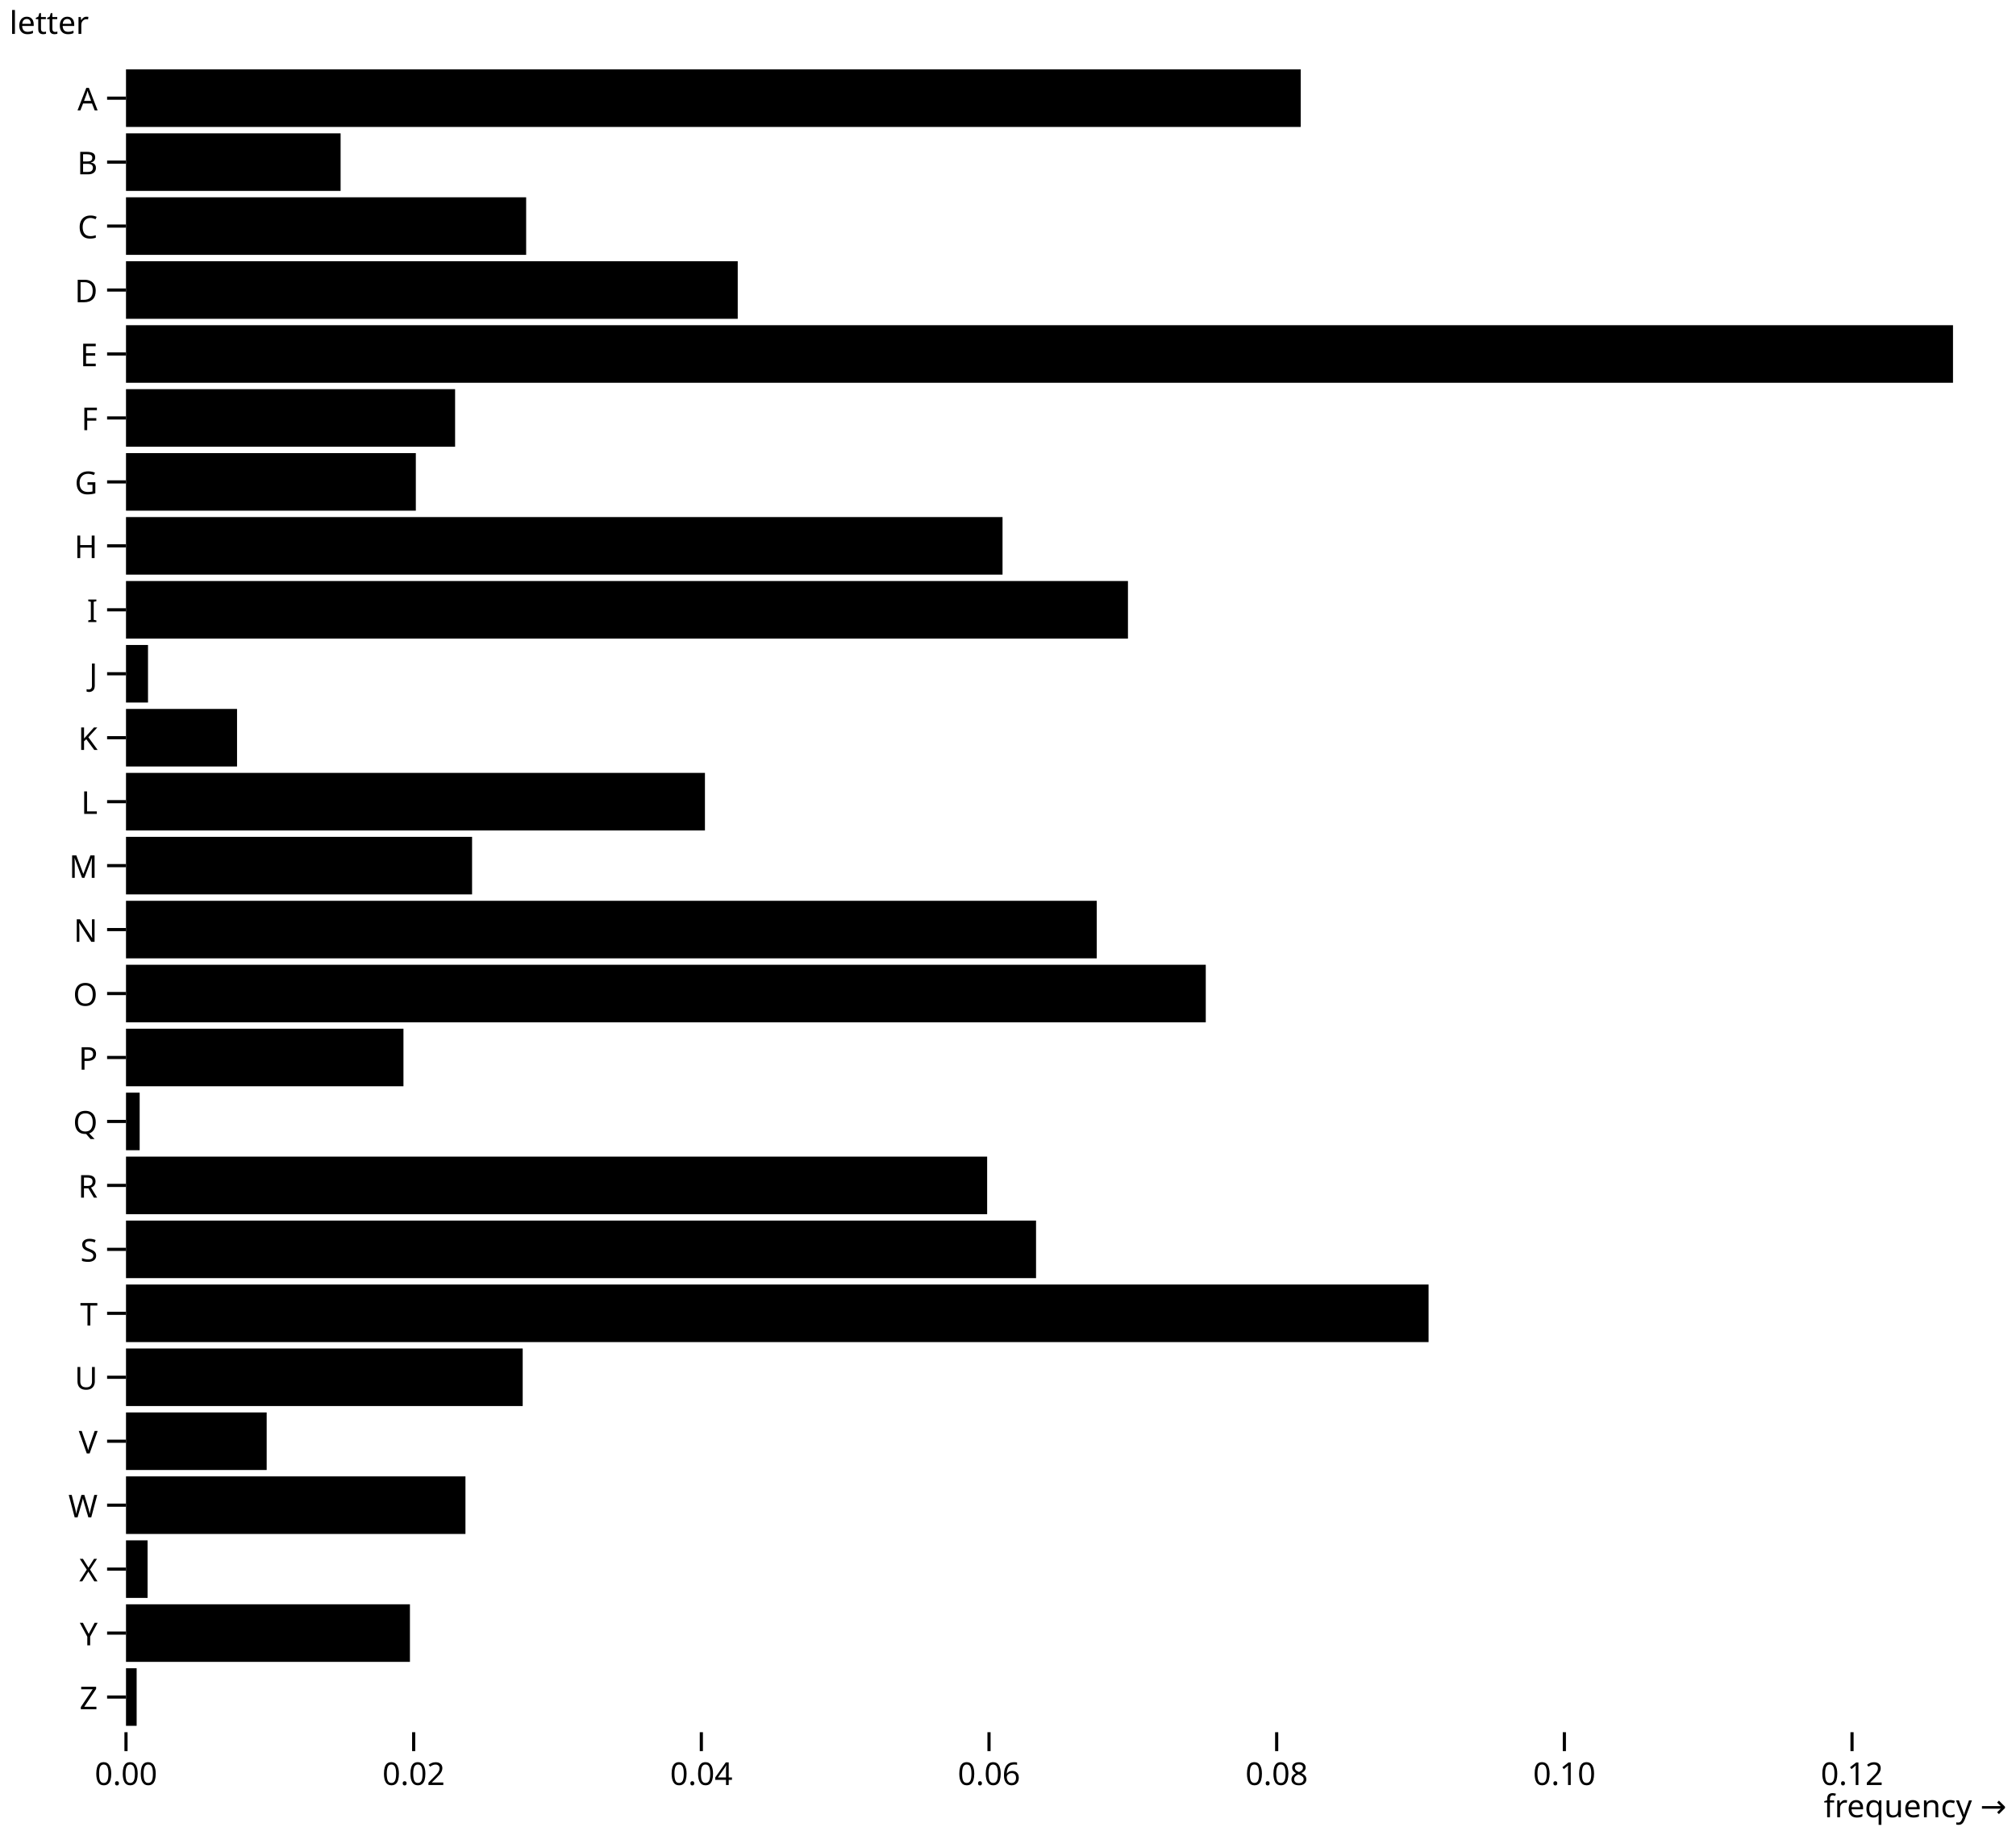
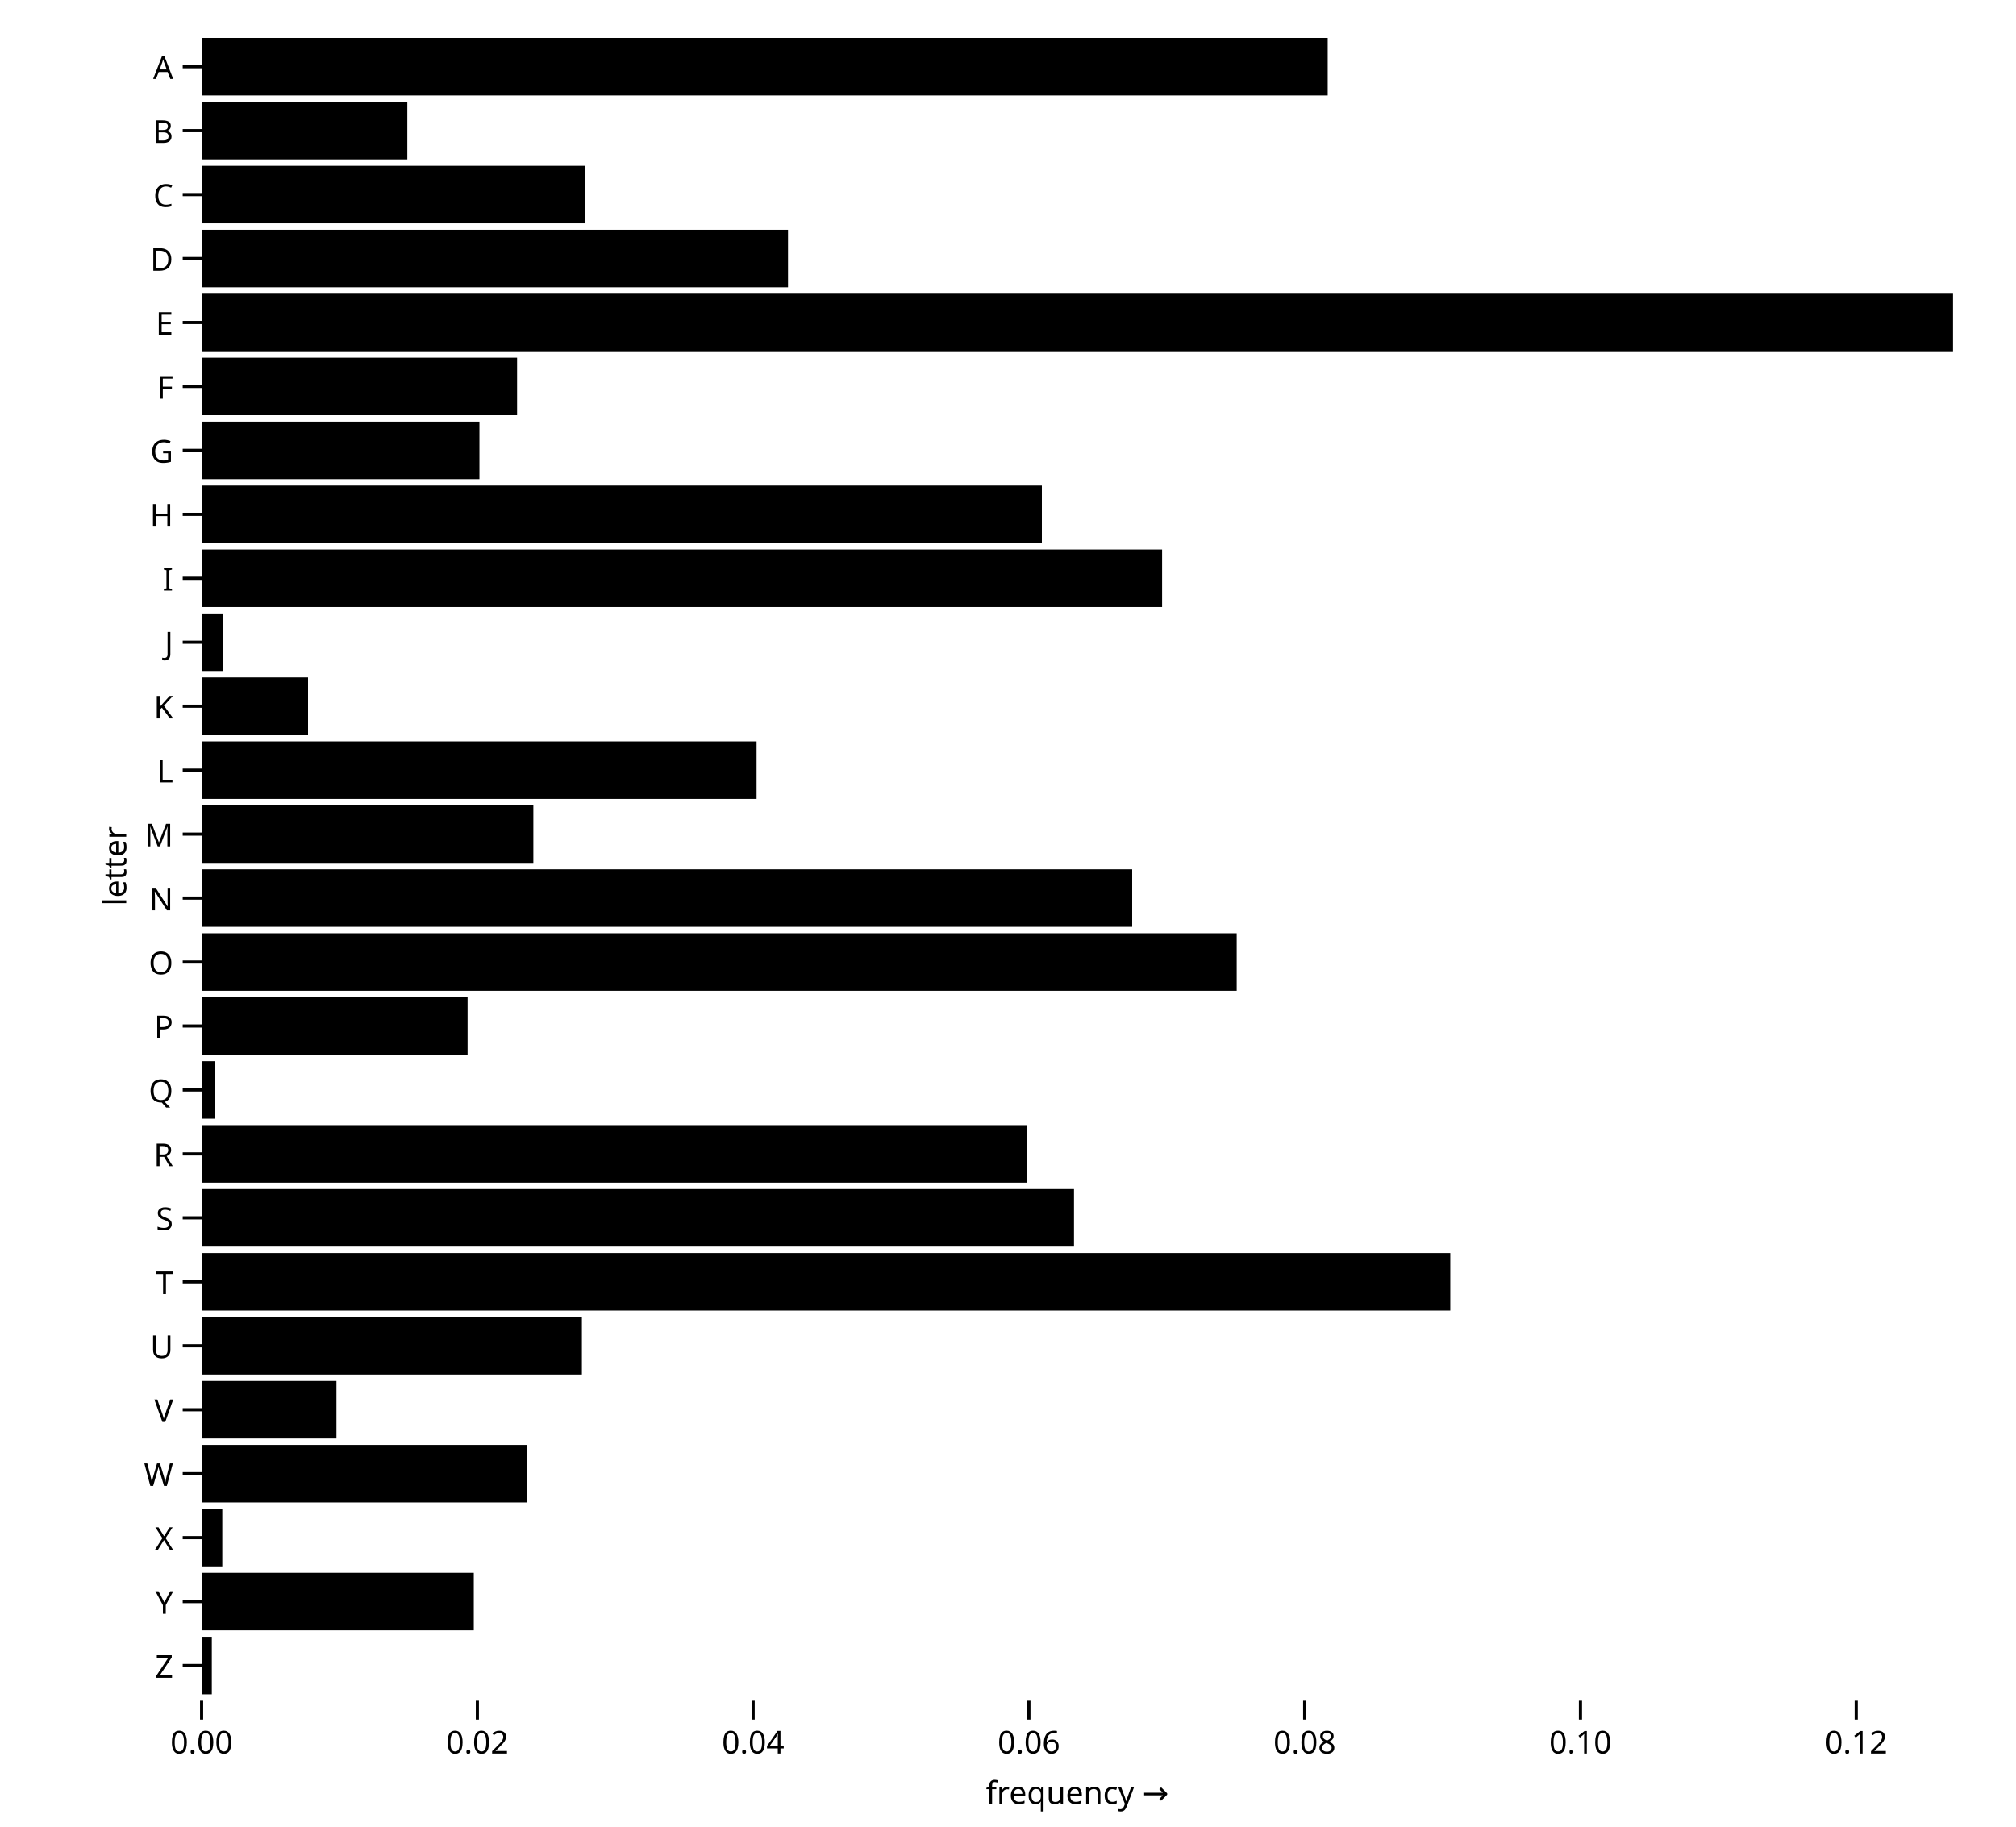
<svg xmlns="http://www.w3.org/2000/svg" width="640" height="580" viewBox="0 0 640 580">
-   <line x1="40" y1="550" x2="40" y2="556" stroke="currentColor" stroke-width="1" />
-   <line x1="131.324" y1="550" x2="131.324" y2="556" stroke="currentColor" stroke-width="1" />
-   <line x1="222.648" y1="550" x2="222.648" y2="556" stroke="currentColor" stroke-width="1" />
-   <line x1="313.973" y1="550" x2="313.973" y2="556" stroke="currentColor" stroke-width="1" />
-   <line x1="405.297" y1="550" x2="405.297" y2="556" stroke="currentColor" stroke-width="1" />
-   <line x1="496.621" y1="550" x2="496.621" y2="556" stroke="currentColor" stroke-width="1" />
-   <line x1="587.945" y1="550" x2="587.945" y2="556" stroke="currentColor" stroke-width="1" />
-   <text x="40" y="559" font-family="system-ui, sans-serif" font-size="10" text-anchor="middle" dominant-baseline="text-before-edge" fill="currentColor">0.00</text>
-   <text x="131.324" y="559" font-family="system-ui, sans-serif" font-size="10" text-anchor="middle" dominant-baseline="text-before-edge" fill="currentColor">0.02</text>
-   <text x="222.648" y="559" font-family="system-ui, sans-serif" font-size="10" text-anchor="middle" dominant-baseline="text-before-edge" fill="currentColor">0.04</text>
-   <text x="313.973" y="559" font-family="system-ui, sans-serif" font-size="10" text-anchor="middle" dominant-baseline="text-before-edge" fill="currentColor">0.06</text>
-   <text x="405.297" y="559" font-family="system-ui, sans-serif" font-size="10" text-anchor="middle" dominant-baseline="text-before-edge" fill="currentColor">0.08</text>
-   <text x="496.621" y="559" font-family="system-ui, sans-serif" font-size="10" text-anchor="middle" dominant-baseline="text-before-edge" fill="currentColor">0.10</text>
-   <text x="587.945" y="559" font-family="system-ui, sans-serif" font-size="10" text-anchor="middle" dominant-baseline="text-before-edge" fill="currentColor">0.12</text>
-   <text x="637" y="577" font-family="system-ui, sans-serif" font-size="10" text-anchor="end" fill="currentColor">frequency →</text>
-   <line x1="40" y1="31.169" x2="34" y2="31.169" stroke="currentColor" stroke-width="1" />
-   <line x1="40" y1="51.475" x2="34" y2="51.475" stroke="currentColor" stroke-width="1" />
-   <line x1="40" y1="71.782" x2="34" y2="71.782" stroke="currentColor" stroke-width="1" />
-   <line x1="40" y1="92.088" x2="34" y2="92.088" stroke="currentColor" stroke-width="1" />
-   <line x1="40" y1="112.395" x2="34" y2="112.395" stroke="currentColor" stroke-width="1" />
-   <line x1="40" y1="132.701" x2="34" y2="132.701" stroke="currentColor" stroke-width="1" />
-   <line x1="40" y1="153.008" x2="34" y2="153.008" stroke="currentColor" stroke-width="1" />
-   <line x1="40" y1="173.314" x2="34" y2="173.314" stroke="currentColor" stroke-width="1" />
-   <line x1="40" y1="193.621" x2="34" y2="193.621" stroke="currentColor" stroke-width="1" />
-   <line x1="40" y1="213.927" x2="34" y2="213.927" stroke="currentColor" stroke-width="1" />
-   <line x1="40" y1="234.234" x2="34" y2="234.234" stroke="currentColor" stroke-width="1" />
-   <line x1="40" y1="254.54" x2="34" y2="254.54" stroke="currentColor" stroke-width="1" />
-   <line x1="40" y1="274.847" x2="34" y2="274.847" stroke="currentColor" stroke-width="1" />
-   <line x1="40" y1="295.153" x2="34" y2="295.153" stroke="currentColor" stroke-width="1" />
-   <line x1="40" y1="315.46" x2="34" y2="315.46" stroke="currentColor" stroke-width="1" />
-   <line x1="40" y1="335.766" x2="34" y2="335.766" stroke="currentColor" stroke-width="1" />
-   <line x1="40" y1="356.073" x2="34" y2="356.073" stroke="currentColor" stroke-width="1" />
-   <line x1="40" y1="376.379" x2="34" y2="376.379" stroke="currentColor" stroke-width="1" />
-   <line x1="40" y1="396.686" x2="34" y2="396.686" stroke="currentColor" stroke-width="1" />
-   <line x1="40" y1="416.992" x2="34" y2="416.992" stroke="currentColor" stroke-width="1" />
-   <line x1="40" y1="437.299" x2="34" y2="437.299" stroke="currentColor" stroke-width="1" />
-   <line x1="40" y1="457.605" x2="34" y2="457.605" stroke="currentColor" stroke-width="1" />
-   <line x1="40" y1="477.912" x2="34" y2="477.912" stroke="currentColor" stroke-width="1" />
-   <line x1="40" y1="498.218" x2="34" y2="498.218" stroke="currentColor" stroke-width="1" />
-   <line x1="40" y1="518.525" x2="34" y2="518.525" stroke="currentColor" stroke-width="1" />
-   <line x1="40" y1="538.831" x2="34" y2="538.831" stroke="currentColor" stroke-width="1" />
-   <text x="31" y="31.169" font-family="system-ui, sans-serif" font-size="10" text-anchor="end" dominant-baseline="central" fill="currentColor">A</text>
-   <text x="31" y="51.475" font-family="system-ui, sans-serif" font-size="10" text-anchor="end" dominant-baseline="central" fill="currentColor">B</text>
-   <text x="31" y="71.782" font-family="system-ui, sans-serif" font-size="10" text-anchor="end" dominant-baseline="central" fill="currentColor">C</text>
-   <text x="31" y="92.088" font-family="system-ui, sans-serif" font-size="10" text-anchor="end" dominant-baseline="central" fill="currentColor">D</text>
-   <text x="31" y="112.395" font-family="system-ui, sans-serif" font-size="10" text-anchor="end" dominant-baseline="central" fill="currentColor">E</text>
-   <text x="31" y="132.701" font-family="system-ui, sans-serif" font-size="10" text-anchor="end" dominant-baseline="central" fill="currentColor">F</text>
-   <text x="31" y="153.008" font-family="system-ui, sans-serif" font-size="10" text-anchor="end" dominant-baseline="central" fill="currentColor">G</text>
-   <text x="31" y="173.314" font-family="system-ui, sans-serif" font-size="10" text-anchor="end" dominant-baseline="central" fill="currentColor">H</text>
-   <text x="31" y="193.621" font-family="system-ui, sans-serif" font-size="10" text-anchor="end" dominant-baseline="central" fill="currentColor">I</text>
-   <text x="31" y="213.927" font-family="system-ui, sans-serif" font-size="10" text-anchor="end" dominant-baseline="central" fill="currentColor">J</text>
-   <text x="31" y="234.234" font-family="system-ui, sans-serif" font-size="10" text-anchor="end" dominant-baseline="central" fill="currentColor">K</text>
-   <text x="31" y="254.54" font-family="system-ui, sans-serif" font-size="10" text-anchor="end" dominant-baseline="central" fill="currentColor">L</text>
-   <text x="31" y="274.847" font-family="system-ui, sans-serif" font-size="10" text-anchor="end" dominant-baseline="central" fill="currentColor">M</text>
-   <text x="31" y="295.153" font-family="system-ui, sans-serif" font-size="10" text-anchor="end" dominant-baseline="central" fill="currentColor">N</text>
-   <text x="31" y="315.46" font-family="system-ui, sans-serif" font-size="10" text-anchor="end" dominant-baseline="central" fill="currentColor">O</text>
-   <text x="31" y="335.766" font-family="system-ui, sans-serif" font-size="10" text-anchor="end" dominant-baseline="central" fill="currentColor">P</text>
-   <text x="31" y="356.073" font-family="system-ui, sans-serif" font-size="10" text-anchor="end" dominant-baseline="central" fill="currentColor">Q</text>
-   <text x="31" y="376.379" font-family="system-ui, sans-serif" font-size="10" text-anchor="end" dominant-baseline="central" fill="currentColor">R</text>
-   <text x="31" y="396.686" font-family="system-ui, sans-serif" font-size="10" text-anchor="end" dominant-baseline="central" fill="currentColor">S</text>
-   <text x="31" y="416.992" font-family="system-ui, sans-serif" font-size="10" text-anchor="end" dominant-baseline="central" fill="currentColor">T</text>
-   <text x="31" y="437.299" font-family="system-ui, sans-serif" font-size="10" text-anchor="end" dominant-baseline="central" fill="currentColor">U</text>
-   <text x="31" y="457.605" font-family="system-ui, sans-serif" font-size="10" text-anchor="end" dominant-baseline="central" fill="currentColor">V</text>
-   <text x="31" y="477.912" font-family="system-ui, sans-serif" font-size="10" text-anchor="end" dominant-baseline="central" fill="currentColor">W</text>
-   <text x="31" y="498.218" font-family="system-ui, sans-serif" font-size="10" text-anchor="end" dominant-baseline="central" fill="currentColor">X</text>
-   <text x="31" y="518.525" font-family="system-ui, sans-serif" font-size="10" text-anchor="end" dominant-baseline="central" fill="currentColor">Y</text>
-   <text x="31" y="538.831" font-family="system-ui, sans-serif" font-size="10" text-anchor="end" dominant-baseline="central" fill="currentColor">Z</text>
-   <text x="3" y="3" font-family="system-ui, sans-serif" font-size="10" text-anchor="start" dominant-baseline="text-before-edge" fill="currentColor">letter</text>
-   <rect x="40" y="103.257" width="580" height="18.276" />
-   <rect x="40" y="407.854" width="413.516" height="18.276" />
-   <rect x="40" y="22.031" width="372.922" height="18.276" />
-   <rect x="40" y="306.322" width="342.785" height="18.276" />
-   <rect x="40" y="184.483" width="318.082" height="18.276" />
-   <rect x="40" y="286.015" width="308.174" height="18.276" />
-   <rect x="40" y="387.548" width="288.904" height="18.276" />
-   <rect x="40" y="164.176" width="278.265" height="18.276" />
-   <rect x="40" y="367.241" width="273.379" height="18.276" />
-   <rect x="40" y="82.95" width="194.201" height="18.276" />
-   <rect x="40" y="245.402" width="183.79" height="18.276" />
-   <rect x="40" y="62.644" width="127.032" height="18.276" />
-   <rect x="40" y="428.161" width="125.936" height="18.276" />
-   <rect x="40" y="265.709" width="109.863" height="18.276" />
-   <rect x="40" y="468.774" width="107.763" height="18.276" />
-   <rect x="40" y="123.563" width="104.475" height="18.276" />
-   <rect x="40" y="143.87" width="92.009" height="18.276" />
-   <rect x="40" y="509.387" width="90.137" height="18.276" />
-   <rect x="40" y="326.628" width="88.082" height="18.276" />
-   <rect x="40" y="42.337" width="68.128" height="18.276" />
-   <rect x="40" y="448.467" width="44.658" height="18.276" />
-   <rect x="40" y="225.096" width="35.251" height="18.276" />
-   <rect x="40" y="204.789" width="6.986" height="18.276" />
-   <rect x="40" y="489.08" width="6.849" height="18.276" />
-   <rect x="40" y="346.935" width="4.338" height="18.276" />
-   <rect x="40" y="529.693" width="3.379" height="18.276" />
+   <line x1="64" y1="540" x2="64" y2="546" stroke="currentColor" stroke-width="1" />
+   <line x1="151.545" y1="540" x2="151.545" y2="546" stroke="currentColor" stroke-width="1" />
+   <line x1="239.091" y1="540" x2="239.091" y2="546" stroke="currentColor" stroke-width="1" />
+   <line x1="326.636" y1="540" x2="326.636" y2="546" stroke="currentColor" stroke-width="1" />
+   <line x1="414.181" y1="540" x2="414.181" y2="546" stroke="currentColor" stroke-width="1" />
+   <line x1="501.726" y1="540" x2="501.726" y2="546" stroke="currentColor" stroke-width="1" />
+   <line x1="589.272" y1="540" x2="589.272" y2="546" stroke="currentColor" stroke-width="1" />
+   <text x="64" y="549" font-family="system-ui, sans-serif" font-size="10" text-anchor="middle" dominant-baseline="text-before-edge" fill="currentColor">0.00</text>
+   <text x="151.545" y="549" font-family="system-ui, sans-serif" font-size="10" text-anchor="middle" dominant-baseline="text-before-edge" fill="currentColor">0.02</text>
+   <text x="239.091" y="549" font-family="system-ui, sans-serif" font-size="10" text-anchor="middle" dominant-baseline="text-before-edge" fill="currentColor">0.04</text>
+   <text x="326.636" y="549" font-family="system-ui, sans-serif" font-size="10" text-anchor="middle" dominant-baseline="text-before-edge" fill="currentColor">0.06</text>
+   <text x="414.181" y="549" font-family="system-ui, sans-serif" font-size="10" text-anchor="middle" dominant-baseline="text-before-edge" fill="currentColor">0.08</text>
+   <text x="501.726" y="549" font-family="system-ui, sans-serif" font-size="10" text-anchor="middle" dominant-baseline="text-before-edge" fill="currentColor">0.10</text>
+   <text x="589.272" y="549" font-family="system-ui, sans-serif" font-size="10" text-anchor="middle" dominant-baseline="text-before-edge" fill="currentColor">0.12</text>
+   <text x="342" y="565" font-family="system-ui, sans-serif" font-size="10" text-anchor="middle" dominant-baseline="text-before-edge" fill="currentColor">frequency →</text>
+   <line x1="64" y1="21.169" x2="58" y2="21.169" stroke="currentColor" stroke-width="1" />
+   <line x1="64" y1="41.475" x2="58" y2="41.475" stroke="currentColor" stroke-width="1" />
+   <line x1="64" y1="61.782" x2="58" y2="61.782" stroke="currentColor" stroke-width="1" />
+   <line x1="64" y1="82.088" x2="58" y2="82.088" stroke="currentColor" stroke-width="1" />
+   <line x1="64" y1="102.395" x2="58" y2="102.395" stroke="currentColor" stroke-width="1" />
+   <line x1="64" y1="122.701" x2="58" y2="122.701" stroke="currentColor" stroke-width="1" />
+   <line x1="64" y1="143.008" x2="58" y2="143.008" stroke="currentColor" stroke-width="1" />
+   <line x1="64" y1="163.314" x2="58" y2="163.314" stroke="currentColor" stroke-width="1" />
+   <line x1="64" y1="183.621" x2="58" y2="183.621" stroke="currentColor" stroke-width="1" />
+   <line x1="64" y1="203.927" x2="58" y2="203.927" stroke="currentColor" stroke-width="1" />
+   <line x1="64" y1="224.234" x2="58" y2="224.234" stroke="currentColor" stroke-width="1" />
+   <line x1="64" y1="244.54" x2="58" y2="244.54" stroke="currentColor" stroke-width="1" />
+   <line x1="64" y1="264.847" x2="58" y2="264.847" stroke="currentColor" stroke-width="1" />
+   <line x1="64" y1="285.153" x2="58" y2="285.153" stroke="currentColor" stroke-width="1" />
+   <line x1="64" y1="305.46" x2="58" y2="305.46" stroke="currentColor" stroke-width="1" />
+   <line x1="64" y1="325.766" x2="58" y2="325.766" stroke="currentColor" stroke-width="1" />
+   <line x1="64" y1="346.073" x2="58" y2="346.073" stroke="currentColor" stroke-width="1" />
+   <line x1="64" y1="366.379" x2="58" y2="366.379" stroke="currentColor" stroke-width="1" />
+   <line x1="64" y1="386.686" x2="58" y2="386.686" stroke="currentColor" stroke-width="1" />
+   <line x1="64" y1="406.992" x2="58" y2="406.992" stroke="currentColor" stroke-width="1" />
+   <line x1="64" y1="427.299" x2="58" y2="427.299" stroke="currentColor" stroke-width="1" />
+   <line x1="64" y1="447.605" x2="58" y2="447.605" stroke="currentColor" stroke-width="1" />
+   <line x1="64" y1="467.912" x2="58" y2="467.912" stroke="currentColor" stroke-width="1" />
+   <line x1="64" y1="488.218" x2="58" y2="488.218" stroke="currentColor" stroke-width="1" />
+   <line x1="64" y1="508.525" x2="58" y2="508.525" stroke="currentColor" stroke-width="1" />
+   <line x1="64" y1="528.831" x2="58" y2="528.831" stroke="currentColor" stroke-width="1" />
+   <text x="55" y="21.169" font-family="system-ui, sans-serif" font-size="10" text-anchor="end" dominant-baseline="central" fill="currentColor">A</text>
+   <text x="55" y="41.475" font-family="system-ui, sans-serif" font-size="10" text-anchor="end" dominant-baseline="central" fill="currentColor">B</text>
+   <text x="55" y="61.782" font-family="system-ui, sans-serif" font-size="10" text-anchor="end" dominant-baseline="central" fill="currentColor">C</text>
+   <text x="55" y="82.088" font-family="system-ui, sans-serif" font-size="10" text-anchor="end" dominant-baseline="central" fill="currentColor">D</text>
+   <text x="55" y="102.395" font-family="system-ui, sans-serif" font-size="10" text-anchor="end" dominant-baseline="central" fill="currentColor">E</text>
+   <text x="55" y="122.701" font-family="system-ui, sans-serif" font-size="10" text-anchor="end" dominant-baseline="central" fill="currentColor">F</text>
+   <text x="55" y="143.008" font-family="system-ui, sans-serif" font-size="10" text-anchor="end" dominant-baseline="central" fill="currentColor">G</text>
+   <text x="55" y="163.314" font-family="system-ui, sans-serif" font-size="10" text-anchor="end" dominant-baseline="central" fill="currentColor">H</text>
+   <text x="55" y="183.621" font-family="system-ui, sans-serif" font-size="10" text-anchor="end" dominant-baseline="central" fill="currentColor">I</text>
+   <text x="55" y="203.927" font-family="system-ui, sans-serif" font-size="10" text-anchor="end" dominant-baseline="central" fill="currentColor">J</text>
+   <text x="55" y="224.234" font-family="system-ui, sans-serif" font-size="10" text-anchor="end" dominant-baseline="central" fill="currentColor">K</text>
+   <text x="55" y="244.54" font-family="system-ui, sans-serif" font-size="10" text-anchor="end" dominant-baseline="central" fill="currentColor">L</text>
+   <text x="55" y="264.847" font-family="system-ui, sans-serif" font-size="10" text-anchor="end" dominant-baseline="central" fill="currentColor">M</text>
+   <text x="55" y="285.153" font-family="system-ui, sans-serif" font-size="10" text-anchor="end" dominant-baseline="central" fill="currentColor">N</text>
+   <text x="55" y="305.46" font-family="system-ui, sans-serif" font-size="10" text-anchor="end" dominant-baseline="central" fill="currentColor">O</text>
+   <text x="55" y="325.766" font-family="system-ui, sans-serif" font-size="10" text-anchor="end" dominant-baseline="central" fill="currentColor">P</text>
+   <text x="55" y="346.073" font-family="system-ui, sans-serif" font-size="10" text-anchor="end" dominant-baseline="central" fill="currentColor">Q</text>
+   <text x="55" y="366.379" font-family="system-ui, sans-serif" font-size="10" text-anchor="end" dominant-baseline="central" fill="currentColor">R</text>
+   <text x="55" y="386.686" font-family="system-ui, sans-serif" font-size="10" text-anchor="end" dominant-baseline="central" fill="currentColor">S</text>
+   <text x="55" y="406.992" font-family="system-ui, sans-serif" font-size="10" text-anchor="end" dominant-baseline="central" fill="currentColor">T</text>
+   <text x="55" y="427.299" font-family="system-ui, sans-serif" font-size="10" text-anchor="end" dominant-baseline="central" fill="currentColor">U</text>
+   <text x="55" y="447.605" font-family="system-ui, sans-serif" font-size="10" text-anchor="end" dominant-baseline="central" fill="currentColor">V</text>
+   <text x="55" y="467.912" font-family="system-ui, sans-serif" font-size="10" text-anchor="end" dominant-baseline="central" fill="currentColor">W</text>
+   <text x="55" y="488.218" font-family="system-ui, sans-serif" font-size="10" text-anchor="end" dominant-baseline="central" fill="currentColor">X</text>
+   <text x="55" y="508.525" font-family="system-ui, sans-serif" font-size="10" text-anchor="end" dominant-baseline="central" fill="currentColor">Y</text>
+   <text x="55" y="528.831" font-family="system-ui, sans-serif" font-size="10" text-anchor="end" dominant-baseline="central" fill="currentColor">Z</text>
+   <text x="43" y="275" transform="rotate(-90,43,275)" font-family="system-ui, sans-serif" font-size="10" text-anchor="middle" dominant-baseline="text-after-edge" fill="currentColor">letter</text>
+   <rect x="64" y="93.257" width="556" height="18.276" />
+   <rect x="64" y="397.854" width="396.405" height="18.276" />
+   <rect x="64" y="12.031" width="357.491" height="18.276" />
+   <rect x="64" y="296.322" width="328.601" height="18.276" />
+   <rect x="64" y="174.483" width="304.92" height="18.276" />
+   <rect x="64" y="276.015" width="295.422" height="18.276" />
+   <rect x="64" y="377.548" width="276.949" height="18.276" />
+   <rect x="64" y="154.176" width="266.75" height="18.276" />
+   <rect x="64" y="357.241" width="262.067" height="18.276" />
+   <rect x="64" y="72.95" width="186.165" height="18.276" />
+   <rect x="64" y="235.402" width="176.185" height="18.276" />
+   <rect x="64" y="52.644" width="121.775" height="18.276" />
+   <rect x="64" y="418.161" width="120.725" height="18.276" />
+   <rect x="64" y="255.709" width="105.317" height="18.276" />
+   <rect x="64" y="458.774" width="103.303" height="18.276" />
+   <rect x="64" y="113.563" width="100.152" height="18.276" />
+   <rect x="64" y="133.87" width="88.202" height="18.276" />
+   <rect x="64" y="499.387" width="86.407" height="18.276" />
+   <rect x="64" y="316.628" width="84.437" height="18.276" />
+   <rect x="64" y="32.337" width="65.309" height="18.276" />
+   <rect x="64" y="438.467" width="42.81" height="18.276" />
+   <rect x="64" y="215.096" width="33.792" height="18.276" />
+   <rect x="64" y="194.789" width="6.697" height="18.276" />
+   <rect x="64" y="479.08" width="6.566" height="18.276" />
+   <rect x="64" y="336.935" width="4.158" height="18.276" />
+   <rect x="64" y="519.693" width="3.239" height="18.276" />
</svg>
